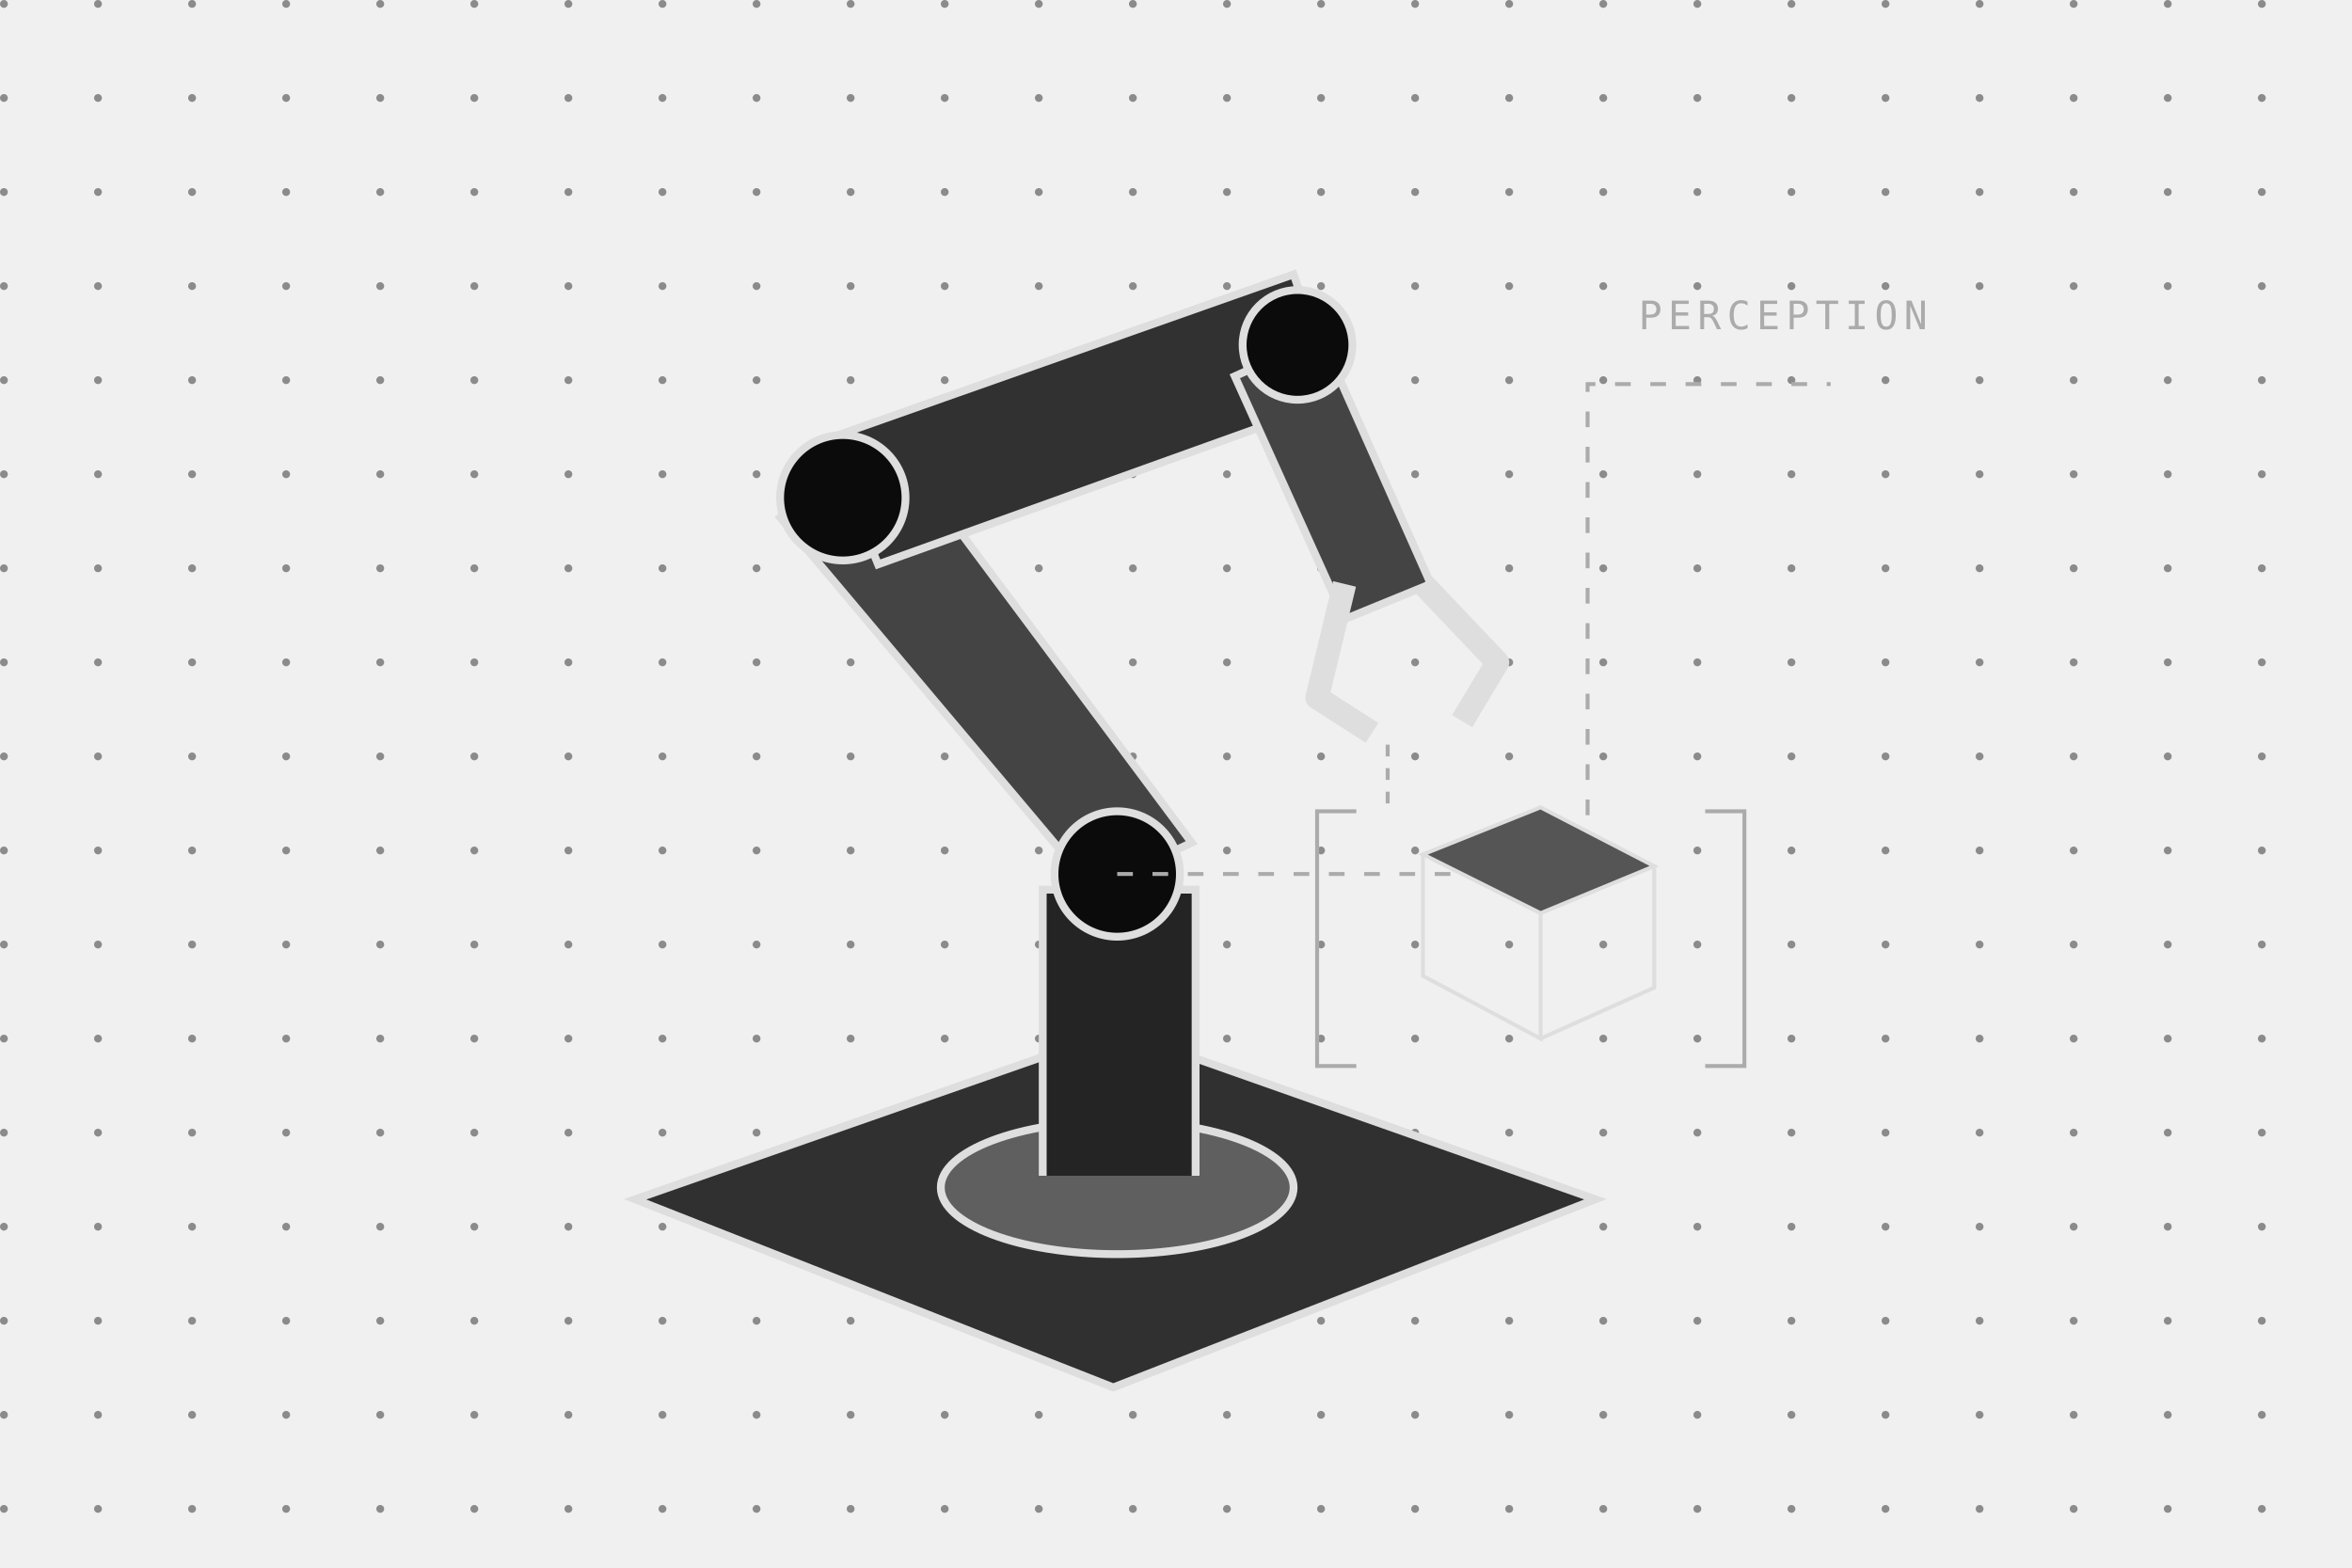
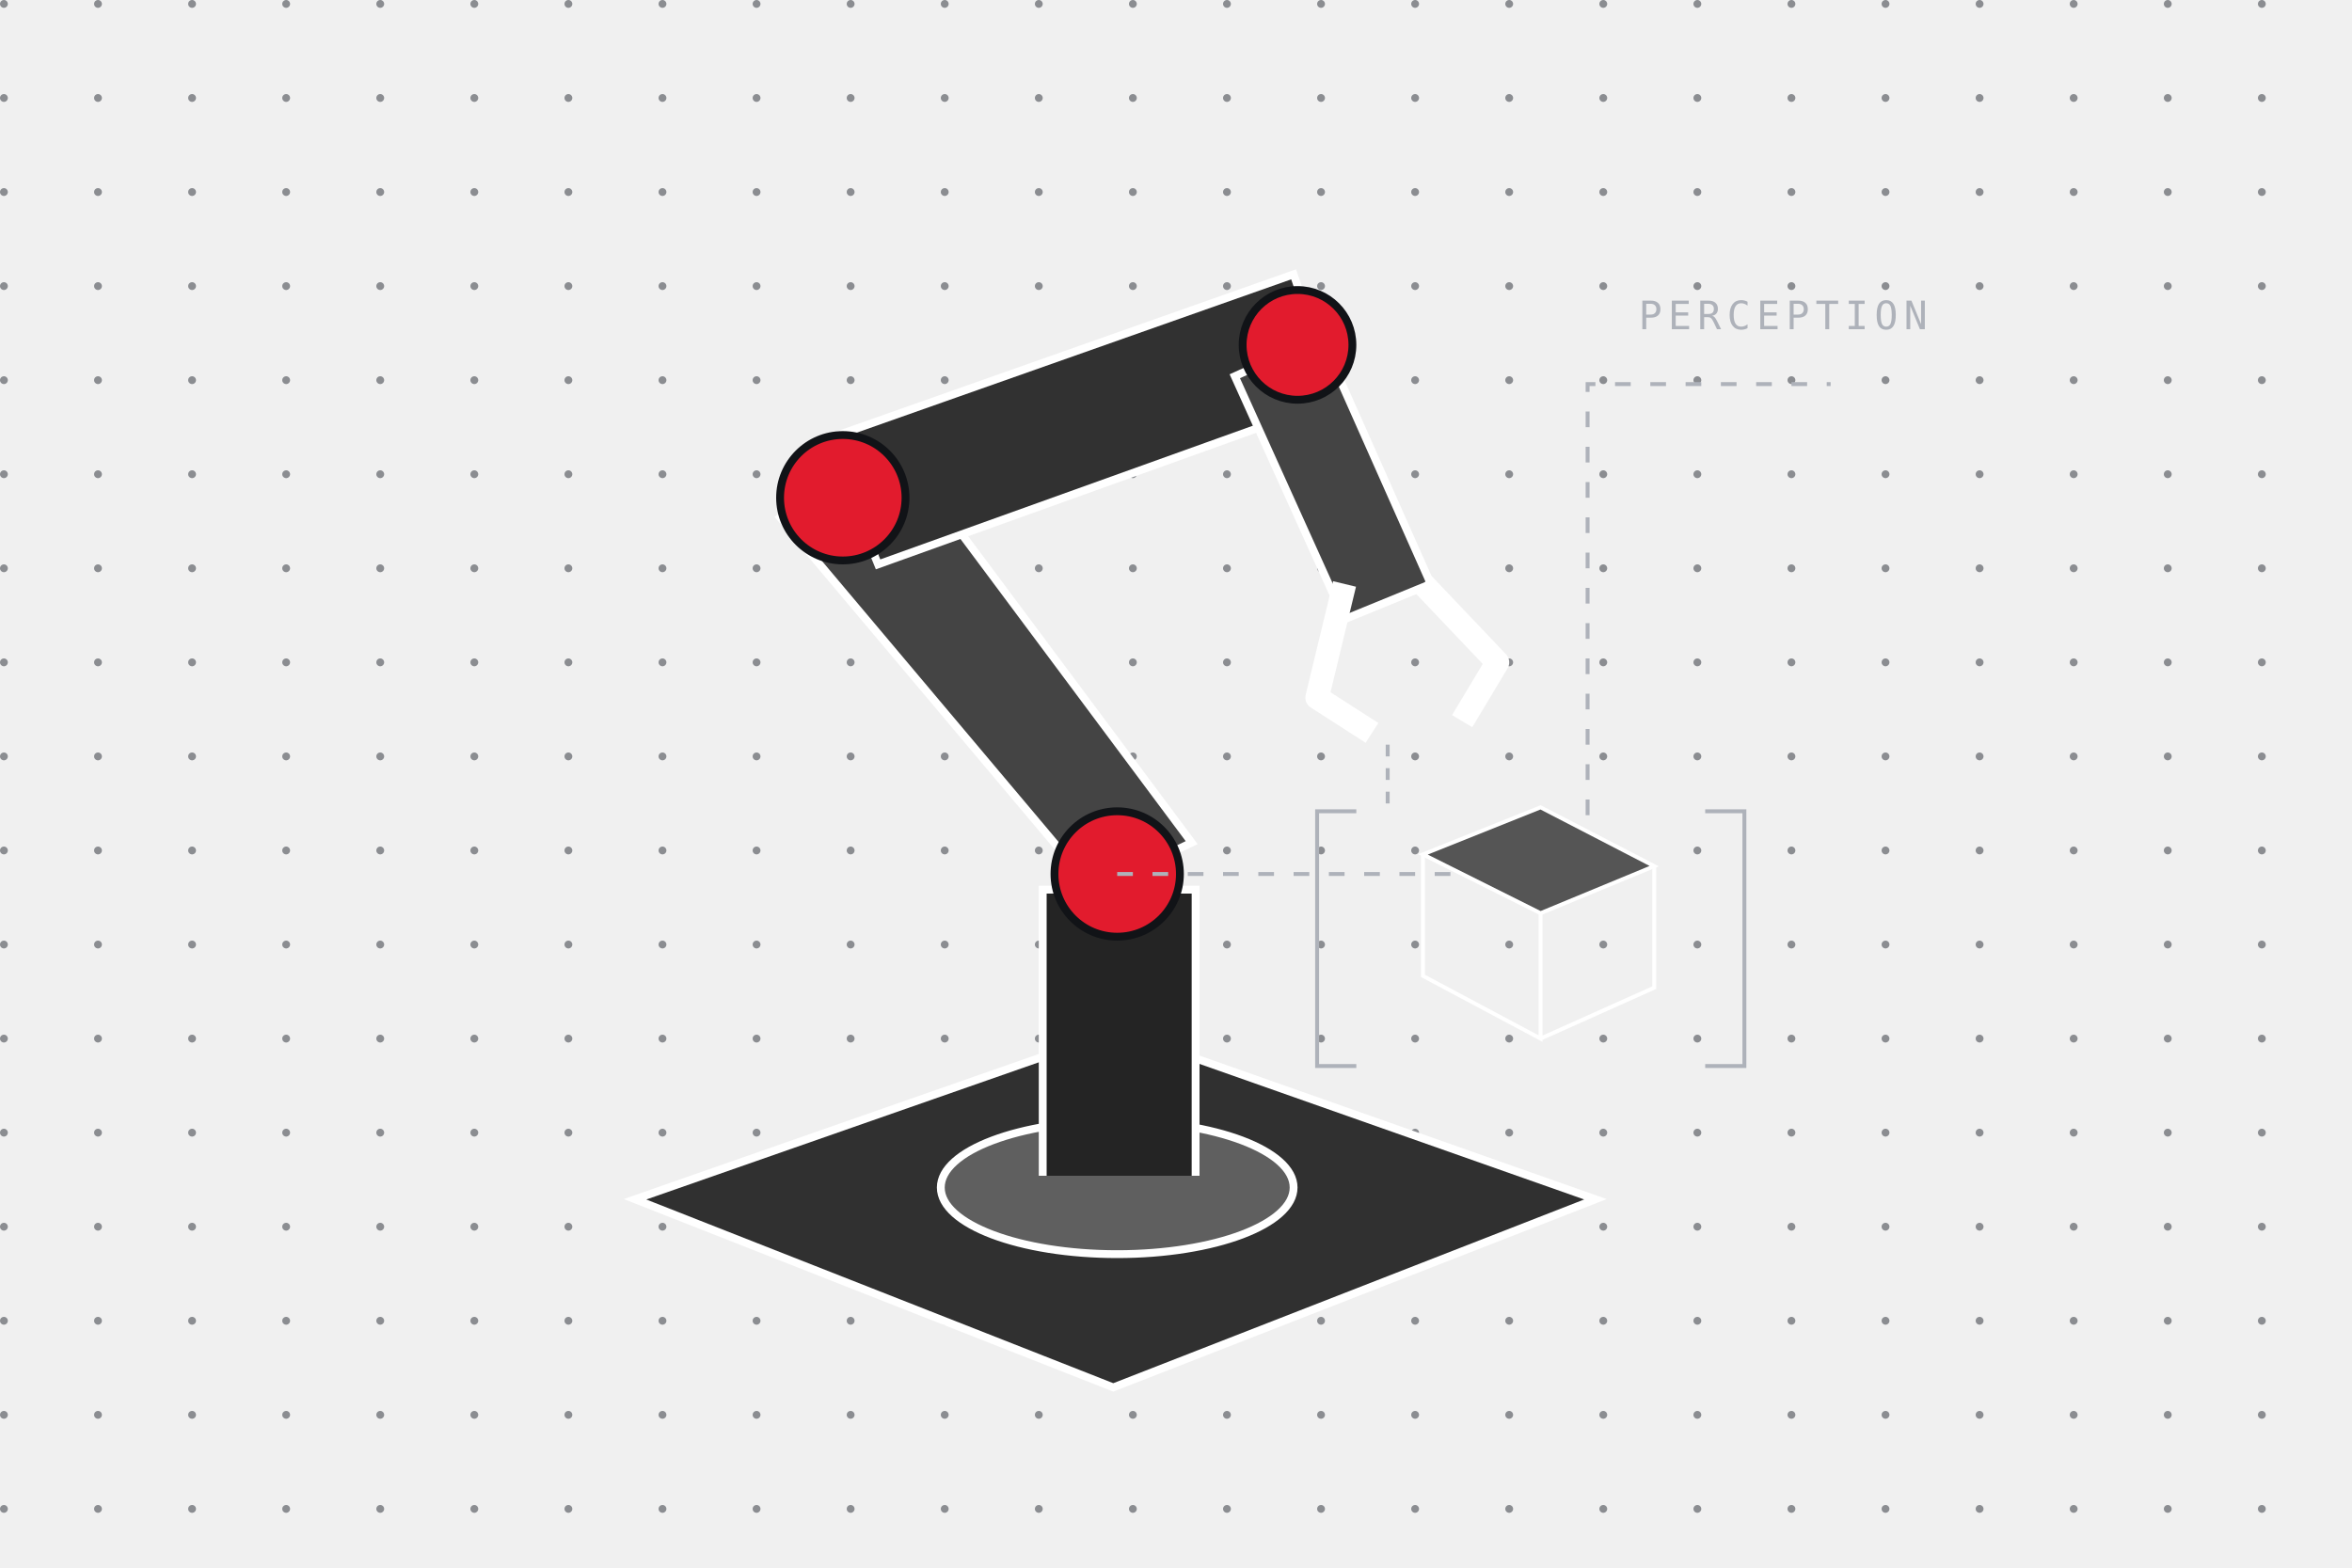
<svg xmlns="http://www.w3.org/2000/svg" viewBox="0 0 600 400" fill="none">
  <defs>
    <pattern id="grid" width="24" height="24" patternUnits="userSpaceOnUse">
-       <circle cx="1" cy="1" r="1" fill="#383838" opacity=".55" />
+       <circle cx="1" cy="1" r="1" fill="#383c44" opacity=".55" />
    </pattern>
    <linearGradient id="wash" x2="1" y2="1">
      <stop stop-color="#151515" />
      <stop offset="1" stop-color="#101010" />
    </linearGradient>
  </defs>
  <rect width="600" height="400" fill="url(#grid)" />
-   <path d="m162 306 123-43 122 43-123 48Z" fill="#303030" stroke="#dedede" stroke-width="2" />
-   <ellipse cx="285" cy="303" rx="45" ry="17" fill="#5f5f5f" stroke="#dedede" stroke-width="2" />
-   <path d="M266 300V227h39v73" fill="#242424" stroke="#dedede" stroke-width="2" />
-   <path d="m279 227-80-95 26-23 79 106Z" fill="#444444" stroke="#dedede" stroke-width="2" />
-   <path d="m211 112 119-42 11 32-117 42Z" fill="#313131" stroke="#dedede" stroke-width="2" />
-   <path d="m337 86 28 63-22 9-28-62Z" fill="#444444" stroke="#dedede" stroke-width="2" />
-   <path d="m343 149-7 29 14 9m13-38 19 20-9 15" stroke="#dedede" stroke-width="6" stroke-linejoin="round" />
-   <circle cx="285" cy="223" r="16" fill="#0b0b0b" stroke="#dedede" stroke-width="2" />
-   <circle cx="215" cy="127" r="16" fill="#0b0b0b" stroke="#dedede" stroke-width="2" />
-   <circle cx="331" cy="88" r="14" fill="#0b0b0b" stroke="#dedede" stroke-width="2" />
-   <path d="M285 223h120V98h62" stroke="#ababab" stroke-dasharray="4 5" />
-   <text x="418" y="84" fill="#ababab" font-family="monospace" font-size="10" letter-spacing="1.5">PERCEPTION</text>
-   <path d="m363 218 30-12 29 15-29 12Z" fill="#555555" stroke="#dedede" />
-   <path d="M363 218v31l30 16v-32m0 32 29-13v-31" stroke="#dedede" />
-   <path d="M346 207h-10v65h10m89-65h10v65h-10" stroke="#ababab" />
-   <path d="M354 190v15" stroke="#ababab" stroke-dasharray="3 3" />
+   <path d="m162 306 123-43 122 43-123 48Z" fill="#303030" stroke="#ffffff" stroke-width="2" />
+   <ellipse cx="285" cy="303" rx="45" ry="17" fill="#5f5f5f" stroke="#ffffff" stroke-width="2" />
+   <path d="M266 300V227h39v73" fill="#242424" stroke="#ffffff" stroke-width="2" />
+   <path d="m279 227-80-95 26-23 79 106Z" fill="#444444" stroke="#ffffff" stroke-width="2" />
+   <path d="m211 112 119-42 11 32-117 42Z" fill="#313131" stroke="#ffffff" stroke-width="2" />
+   <path d="m337 86 28 63-22 9-28-62Z" fill="#444444" stroke="#ffffff" stroke-width="2" />
+   <path d="m343 149-7 29 14 9m13-38 19 20-9 15" stroke="#ffffff" stroke-width="6" stroke-linejoin="round" />
+   <circle cx="285" cy="223" r="16" fill="#E21B2D" stroke="#111317" stroke-width="2" />
+   <circle cx="215" cy="127" r="16" fill="#E21B2D" stroke="#111317" stroke-width="2" />
+   <circle cx="331" cy="88" r="14" fill="#E21B2D" stroke="#111317" stroke-width="2" />
+   <path d="M285 223h120V98h62" stroke="#aeb2ba" stroke-dasharray="4 5" />
+   <text x="418" y="84" fill="#aeb2ba" font-family="monospace" font-size="10" letter-spacing="1.5">PERCEPTION</text>
+   <path d="m363 218 30-12 29 15-29 12Z" fill="#555555" stroke="#ffffff" />
+   <path d="M363 218v31l30 16v-32m0 32 29-13v-31" stroke="#ffffff" />
+   <path d="M346 207h-10v65h10m89-65h10v65h-10" stroke="#aeb2ba" />
+   <path d="M354 190v15" stroke="#aeb2ba" stroke-dasharray="3 3" />
</svg>
